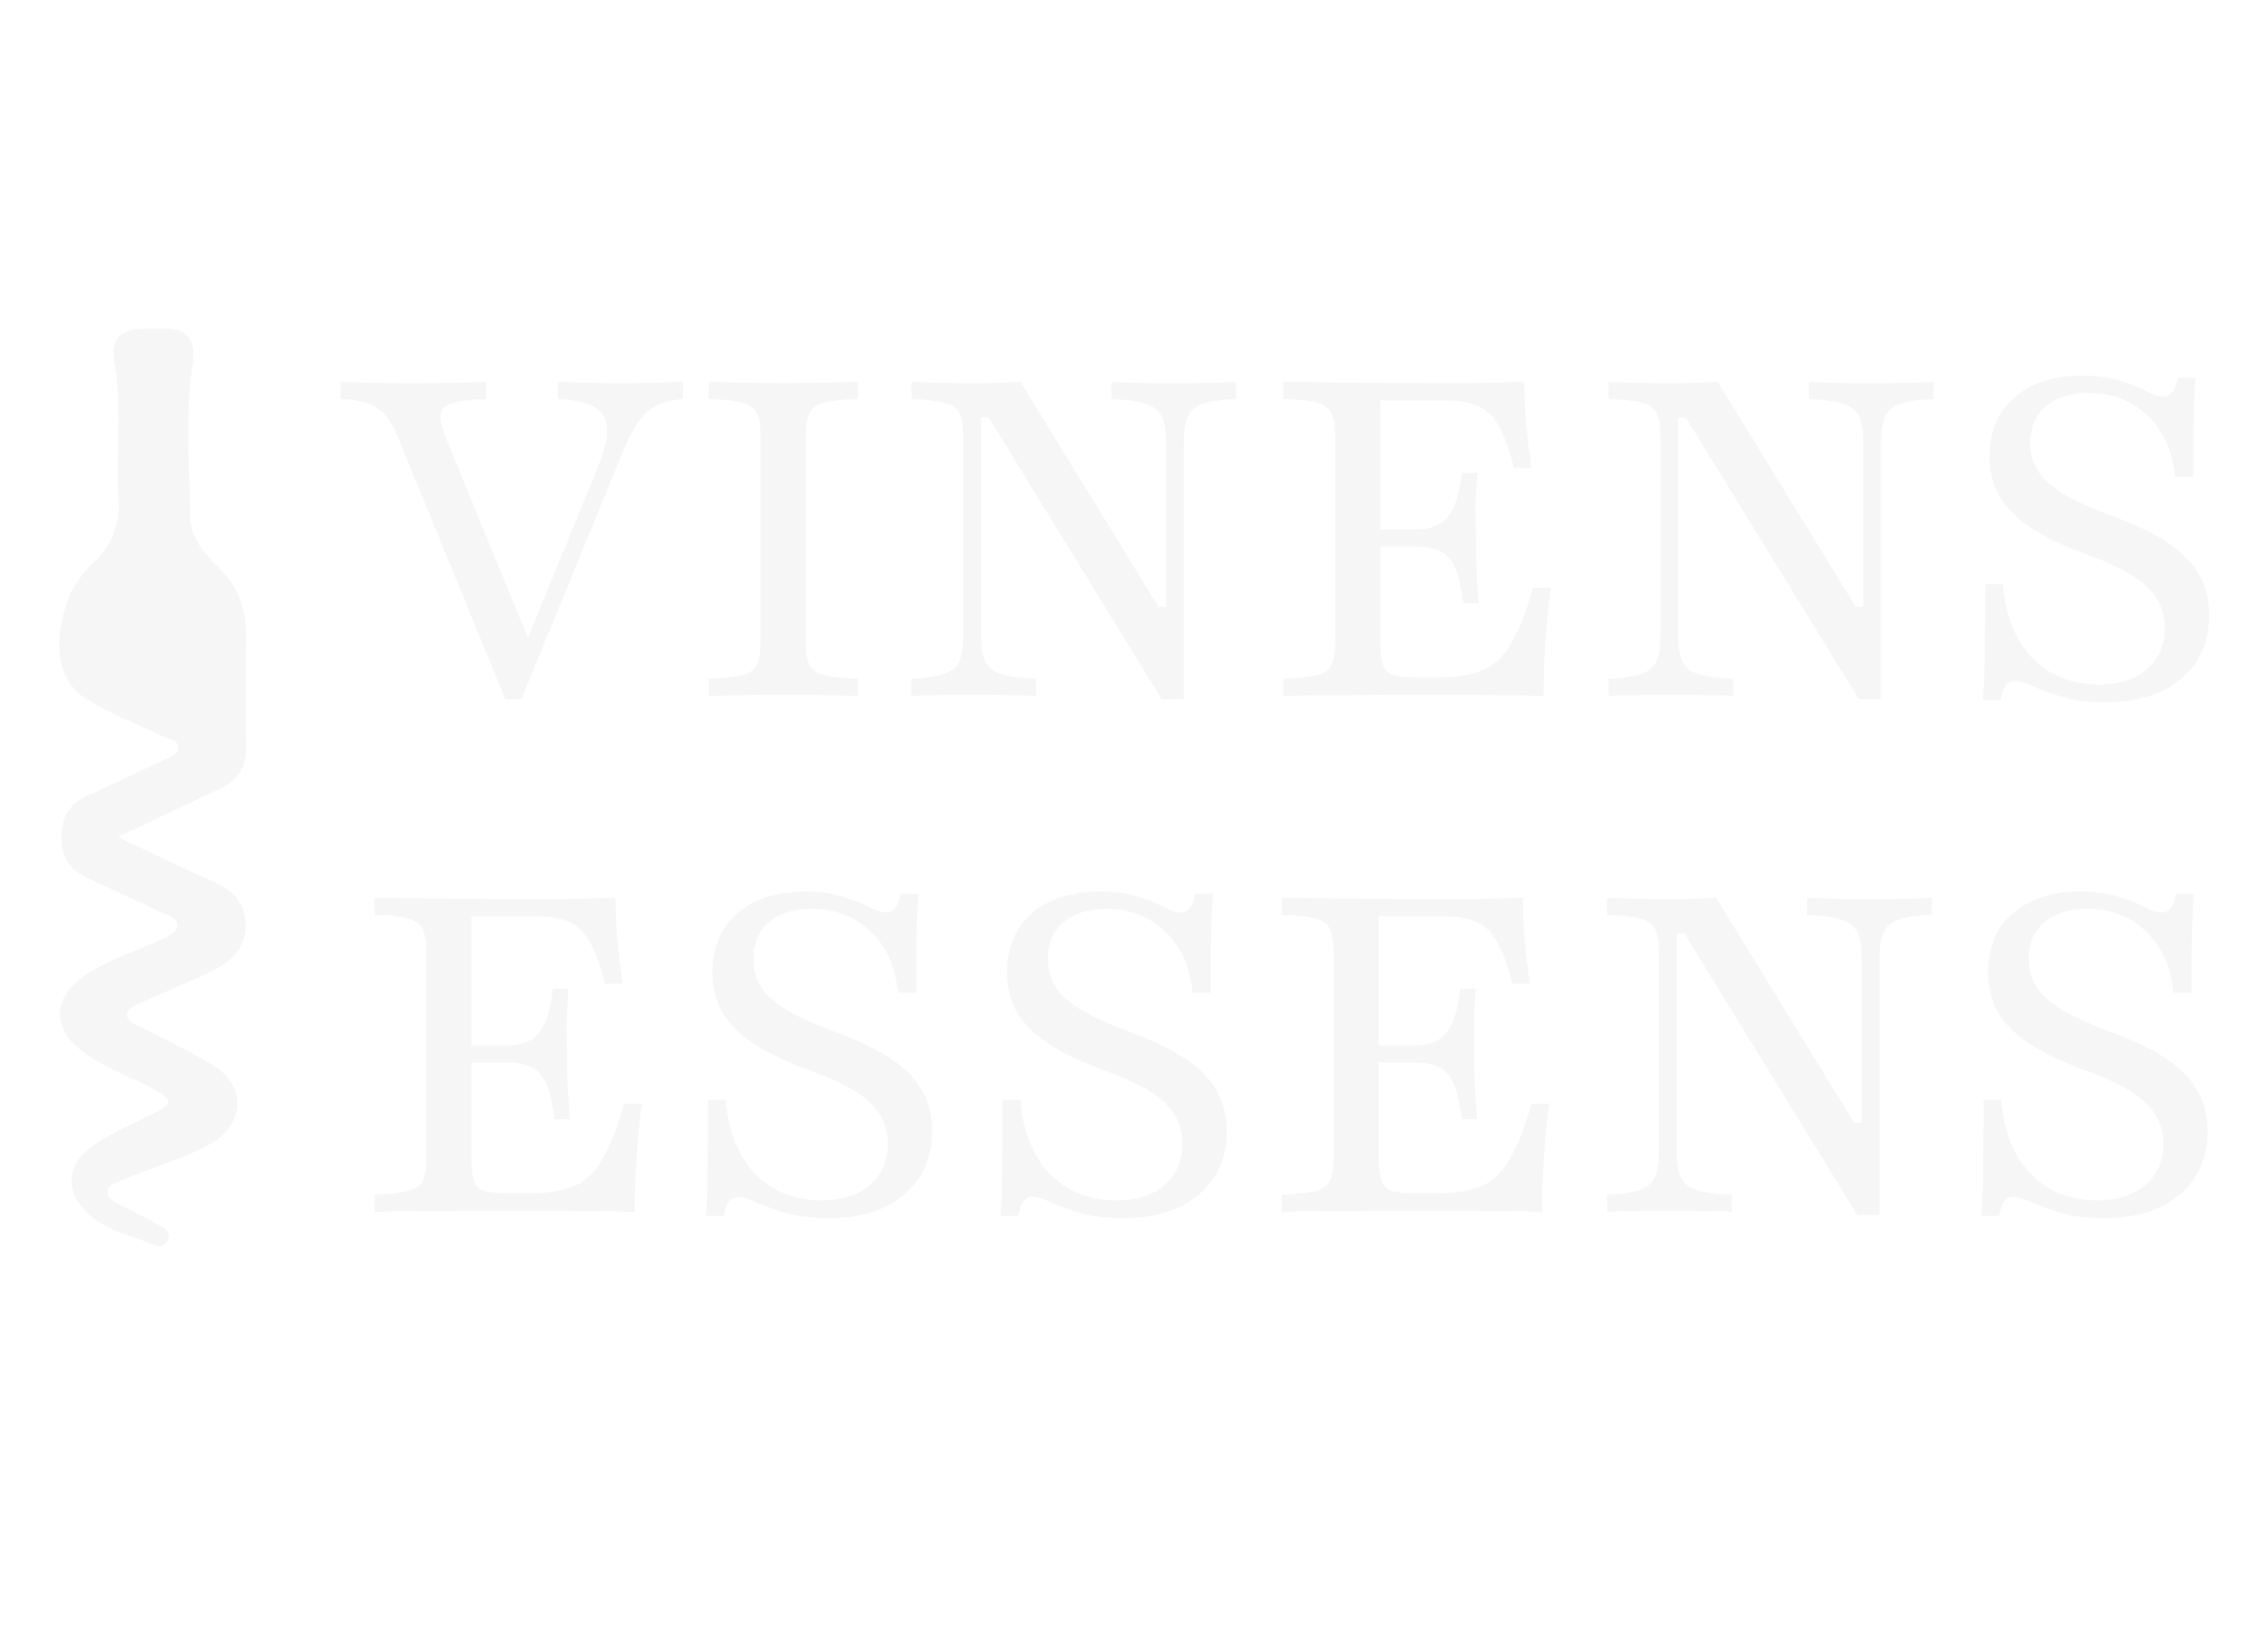
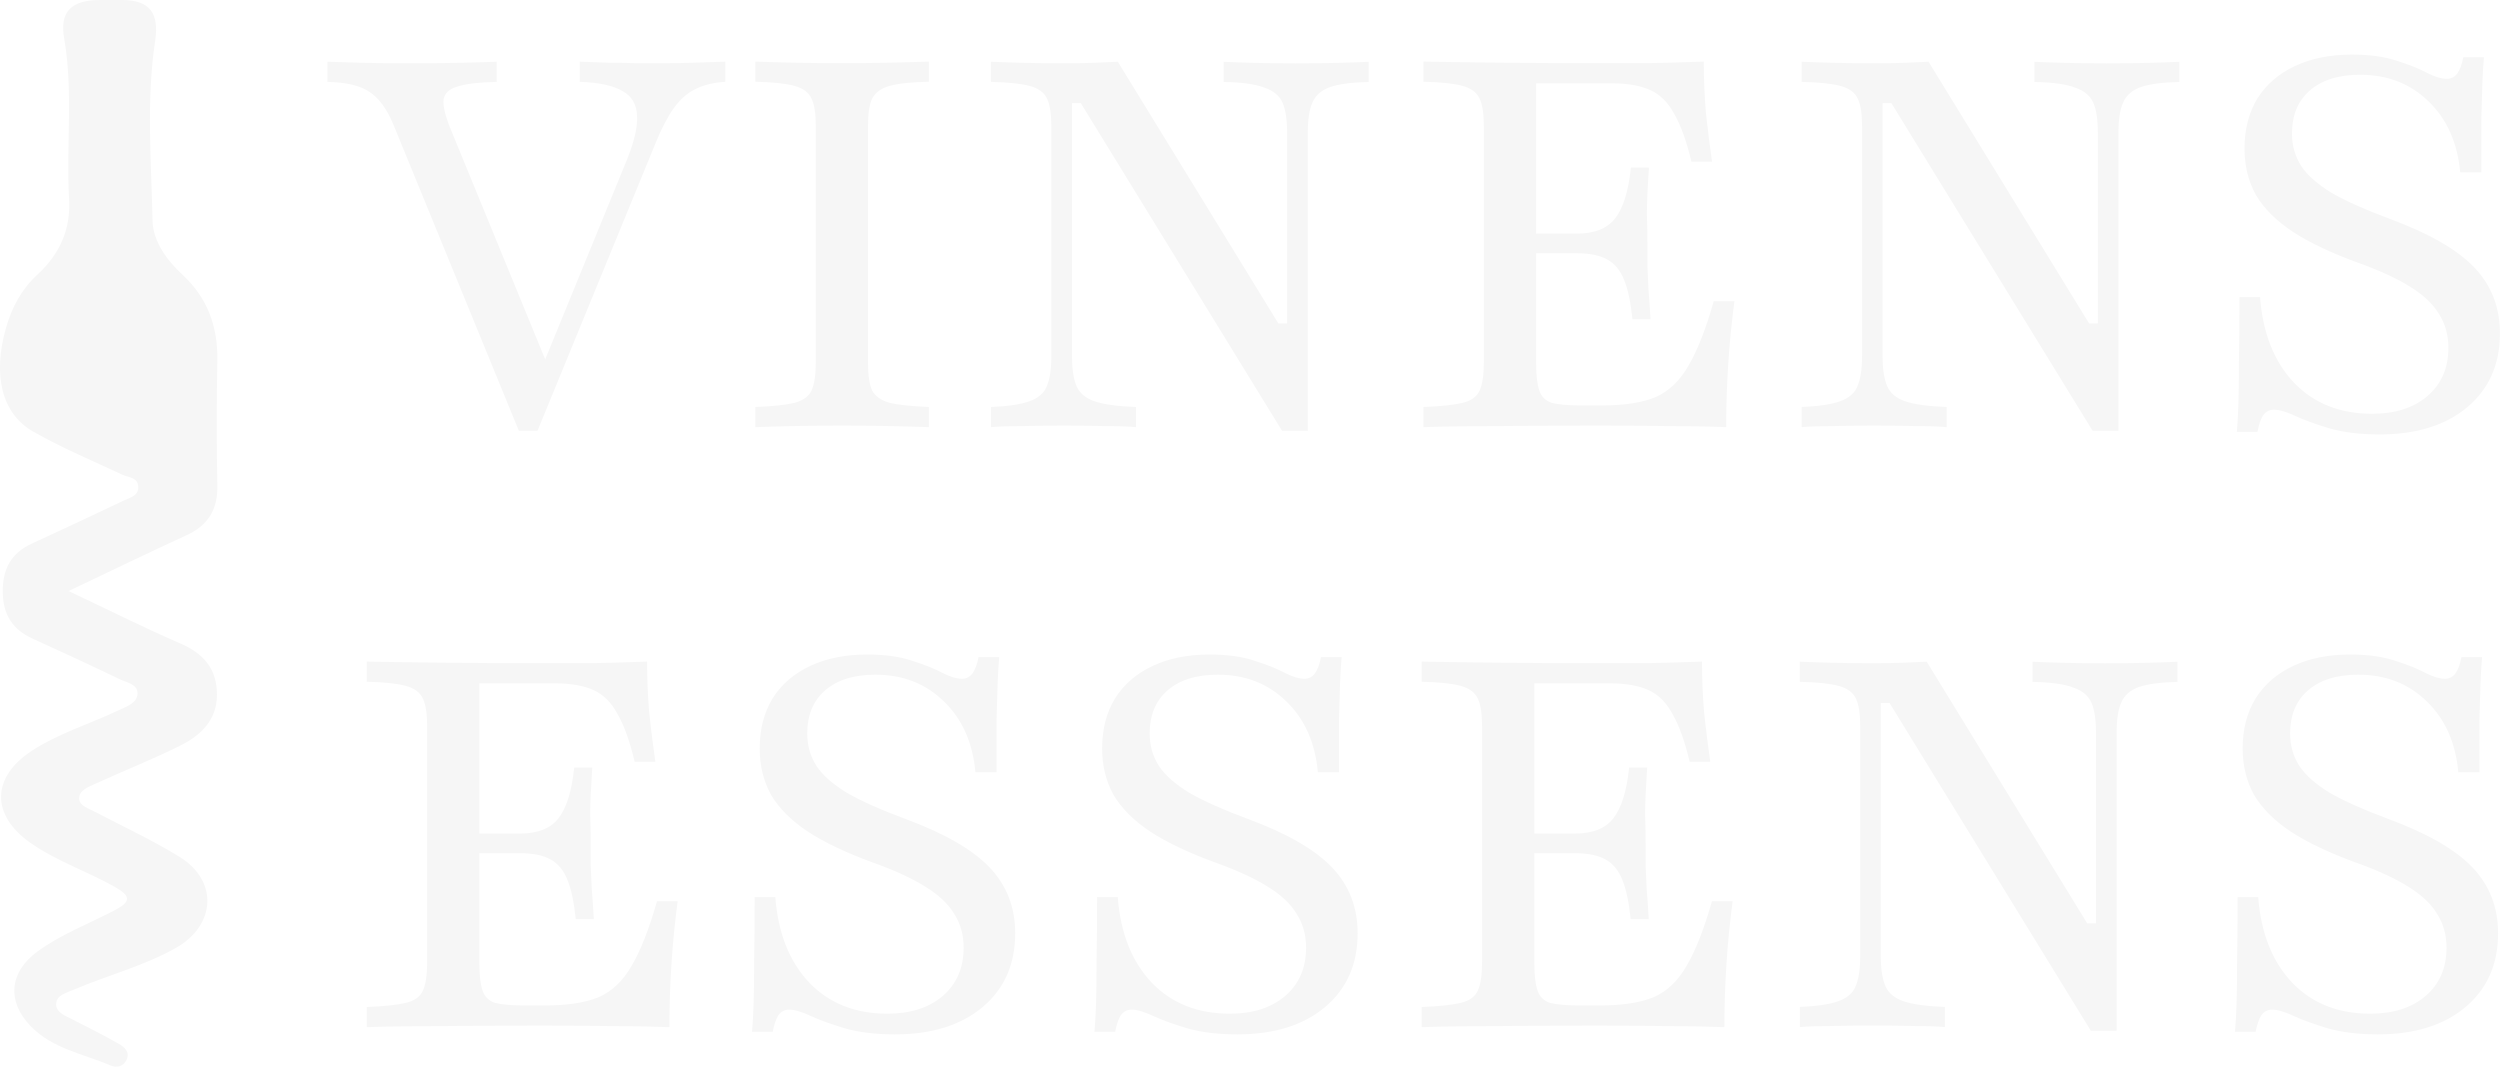
- <svg xmlns="http://www.w3.org/2000/svg" id="Layer_1" viewBox="0 0 354.54 257.77">
+ <svg xmlns="http://www.w3.org/2000/svg" id="Layer_1" viewBox="0 0 336.12 143.42">
  <defs>
    <style>
      .cls-1 {
        fill: #f6f6f6;
      }
    </style>
  </defs>
-   <path class="cls-1" d="M18.46,130.87c5.68,2.68,10.27,5,14.99,7.03,3.19,1.37,4.97,3.48,4.95,6.94-.02,3.38-2.17,5.42-4.88,6.78-3.72,1.86-7.61,3.38-11.39,5.12-.94.43-2.28.88-2.26,2.02.01.97,1.28,1.34,2.15,1.8,3.8,1.99,7.72,3.8,11.36,6.05,5.24,3.24,4.87,9.24-.56,12.27-4.3,2.41-9.1,3.63-13.6,5.55-1.04.45-2.38.74-2.44,1.91-.07,1.19,1.27,1.65,2.25,2.15,2.07,1.07,4.17,2.1,6.19,3.26.7.4,1.5,1.06,1.05,2.09-.41.93-1.31,1.18-2.18.81-3.69-1.58-7.83-2.25-10.77-5.32-3.2-3.34-2.83-7.25.97-10.02,3.2-2.33,6.91-3.72,10.38-5.54,2.16-1.13,2.19-1.89.03-3.11-3.73-2.11-7.84-3.46-11.38-5.94-5.29-3.71-5.28-8.78.15-12.35,3.61-2.37,7.76-3.61,11.63-5.44,1.07-.51,2.55-.95,2.62-2.26.07-1.28-1.46-1.5-2.4-1.95-3.86-1.86-7.76-3.67-11.67-5.44-2.77-1.25-4.04-3.29-4.05-6.36-.01-3.04,1.13-5.16,3.92-6.44,4.12-1.89,8.23-3.82,12.32-5.77.84-.4,2.05-.64,1.98-1.89-.07-1.26-1.31-1.21-2.17-1.61-3.99-1.87-8.08-3.58-11.9-5.75-4.3-2.44-5.5-7.67-3.69-14,.79-2.76,2.08-5.18,4.24-7.17,2.93-2.7,4.48-6.01,4.24-10.12-.42-7.19.59-14.41-.66-21.6-.64-3.7,1.02-5.18,4.86-5.18.98,0,1.97,0,2.95,0,3.68.02,5,1.74,4.43,5.5-1.21,8.03-.52,16.13-.35,24.18.06,2.71,1.86,5.26,4.01,7.24,3.35,3.1,4.78,6.96,4.7,11.5-.1,5.64-.11,11.28,0,16.91.06,3.22-1.27,5.32-4.18,6.65-4.98,2.28-9.9,4.67-15.81,7.48Z" />
-   <path class="cls-1" d="M78.99,109.32l-16.86-41.15c-.88-2.13-1.97-3.61-3.26-4.44-1.25-.83-3.12-1.27-5.62-1.32v-2.71c1.2.05,2.73.09,4.58.14,1.85.05,3.96.07,6.31.07,2.73,0,5.09-.02,7.08-.07,2.04-.05,3.63-.09,4.79-.14v2.71c-2.36.05-4.12.25-5.27.62-1.11.32-1.73.9-1.87,1.73-.09.79.16,1.97.76,3.54l13.39,32.61-1.46,1.18,11.93-29.14c1.02-2.5,1.48-4.49,1.39-5.97-.05-1.53-.69-2.64-1.94-3.33-1.25-.74-3.17-1.16-5.76-1.25v-2.71c1.25.05,2.5.09,3.75.14,1.3,0,2.54.02,3.75.07h3.68c1.43,0,2.82-.02,4.16-.07,1.34-.05,2.75-.09,4.23-.14v2.71c-1.57.09-2.91.42-4.02.97-1.11.55-2.08,1.41-2.91,2.57-.83,1.16-1.64,2.71-2.43,4.65l-15.89,38.72h-2.5ZM110.79,108.83v-2.71c2.36-.09,4.12-.28,5.27-.56,1.16-.32,1.92-.88,2.29-1.67.37-.83.56-2.08.56-3.75v-31.78c0-1.67-.18-2.89-.56-3.68-.37-.83-1.13-1.41-2.29-1.73-1.16-.32-2.91-.51-5.27-.56v-2.71c1.2.05,2.8.09,4.79.14,1.99.05,4.28.07,6.87.07,2.45,0,4.7-.02,6.73-.07,2.04-.05,3.68-.09,4.93-.14v2.71c-2.36.05-4.12.23-5.27.56-1.16.32-1.94.9-2.36,1.73-.37.79-.55,2.01-.55,3.68v31.78c0,1.67.18,2.91.55,3.75.42.79,1.2,1.34,2.36,1.67,1.16.28,2.91.46,5.27.56v2.71c-1.25-.05-2.89-.09-4.93-.14-2.04-.05-4.28-.07-6.73-.07-2.59,0-4.88.02-6.87.07-1.99.05-3.58.09-4.79.14ZM181.6,109.32l-27.06-44.06h-1.18v34.07c0,1.71.21,3.05.62,4.02.42.93,1.23,1.6,2.43,2.01,1.25.42,3.1.67,5.55.76v2.71c-.93-.09-2.27-.14-4.02-.14-1.76-.05-3.65-.07-5.69-.07s-4.05.02-5.76.07c-1.71,0-3.05.05-4.02.14v-2.71c2.27-.09,3.98-.35,5.13-.76,1.2-.42,1.99-1.09,2.36-2.01.42-.97.62-2.31.62-4.02v-30.95c0-1.67-.19-2.89-.56-3.68-.37-.83-1.13-1.41-2.29-1.73-1.16-.32-2.91-.51-5.27-.56v-2.71c1.02.05,2.38.09,4.09.14,1.71.05,3.63.07,5.76.07,1.48,0,2.84-.02,4.09-.07,1.25-.05,2.29-.09,3.12-.14l21.58,35.18h1.18v-25.67c0-1.76-.21-3.1-.62-4.02s-1.23-1.6-2.43-2.01c-1.2-.46-3.03-.72-5.48-.76v-2.71c.97.05,2.31.09,4.02.14,1.76.05,3.65.07,5.69.07s4.05-.02,5.76-.07c1.71-.05,3.05-.09,4.02-.14v2.71c-2.27.05-4,.28-5.2.69-1.16.42-1.94,1.11-2.36,2.08-.42.93-.62,2.27-.62,4.02v40.11h-3.47ZM200.61,108.83v-2.71c2.36-.09,4.12-.28,5.27-.56,1.16-.28,1.92-.83,2.29-1.67.37-.83.56-2.08.56-3.75v-31.78c0-1.67-.19-2.89-.56-3.68-.37-.83-1.13-1.41-2.29-1.73-1.16-.32-2.91-.51-5.27-.56v-2.71c2.45.05,5.64.09,9.58.14,3.98.05,8.63.07,13.95.07h5c1.71,0,3.33-.02,4.86-.07,1.57-.05,3.01-.09,4.3-.14,0,2.27.09,4.53.28,6.8.23,2.22.51,4.44.83,6.66h-2.77c-.65-2.73-1.41-4.86-2.29-6.38-.83-1.57-1.92-2.66-3.26-3.26-1.34-.6-3.08-.9-5.2-.9h-10.13v37.68c0,1.57.14,2.78.42,3.61.28.83.83,1.39,1.67,1.67.88.23,2.17.35,3.89.35h2.91c2.96,0,5.34-.37,7.15-1.11,1.8-.79,3.28-2.2,4.44-4.23,1.2-2.04,2.34-4.93,3.4-8.67h2.78c-.37,2.78-.65,5.57-.83,8.4-.18,2.78-.28,5.62-.28,8.53-2.17-.09-4.67-.14-7.49-.14-2.78-.05-6.01-.07-9.71-.07-5.27,0-9.9.02-13.88.07-3.93,0-7.12.05-9.58.14ZM213.52,85.45v-2.64h12.21v2.64h-12.21ZM228.71,94.33c-.23-2.27-.6-4.02-1.11-5.27-.51-1.3-1.27-2.22-2.29-2.78-1.02-.56-2.38-.83-4.09-.83v-2.64c2.36,0,4.07-.67,5.13-2.01,1.11-1.39,1.83-3.68,2.15-6.87h2.43c-.19,2.73-.28,4.81-.28,6.24.05,1.43.07,2.75.07,3.96v2.98c.05.93.09,1.97.14,3.12.09,1.11.18,2.47.28,4.09h-2.43ZM290.58,109.32l-27.06-44.06h-1.18v34.07c0,1.71.21,3.05.63,4.02.42.93,1.22,1.6,2.43,2.01,1.25.42,3.1.67,5.55.76v2.71c-.92-.09-2.27-.14-4.02-.14-1.76-.05-3.65-.07-5.69-.07s-4.05.02-5.76.07c-1.71,0-3.05.05-4.02.14v-2.71c2.27-.09,3.98-.35,5.13-.76,1.2-.42,1.99-1.09,2.36-2.01.42-.97.63-2.31.63-4.02v-30.95c0-1.67-.18-2.89-.56-3.68-.37-.83-1.13-1.41-2.29-1.73-1.16-.32-2.91-.51-5.27-.56v-2.71c1.02.05,2.38.09,4.09.14,1.71.05,3.63.07,5.76.07,1.48,0,2.85-.02,4.09-.07,1.25-.05,2.29-.09,3.12-.14l21.58,35.18h1.18v-25.67c0-1.76-.21-3.1-.62-4.02-.42-.93-1.23-1.6-2.43-2.01-1.2-.46-3.03-.72-5.48-.76v-2.71c.97.05,2.31.09,4.02.14,1.76.05,3.65.07,5.69.07s4.05-.02,5.76-.07c1.71-.05,3.05-.09,4.02-.14v2.71c-2.27.05-4,.28-5.2.69-1.16.42-1.94,1.11-2.36,2.08-.42.93-.63,2.27-.63,4.02v40.11h-3.47ZM329.19,109.8c-2.64,0-4.9-.28-6.8-.83-1.85-.56-3.38-1.11-4.58-1.67-1.2-.56-2.15-.83-2.84-.83-.6,0-1.09.25-1.46.76-.32.51-.58,1.25-.76,2.22h-2.77c.09-1.02.16-2.27.21-3.75.05-1.48.07-3.38.07-5.69.05-2.31.07-5.2.07-8.67h2.77c.37,4.86,1.9,8.7,4.58,11.52,2.68,2.78,6.18,4.16,10.48,4.16,3.1,0,5.57-.79,7.42-2.36,1.9-1.62,2.84-3.79,2.84-6.52,0-1.71-.42-3.21-1.25-4.51-.79-1.34-2.08-2.57-3.88-3.68-1.76-1.11-4.12-2.2-7.08-3.26-3.56-1.3-6.48-2.68-8.74-4.16-2.22-1.48-3.86-3.12-4.93-4.93-1.02-1.85-1.53-3.93-1.53-6.24,0-2.59.58-4.83,1.73-6.73,1.2-1.9,2.89-3.35,5.07-4.37,2.17-1.02,4.72-1.53,7.63-1.53,2.41,0,4.42.28,6.04.83,1.62.51,2.96,1.04,4.02,1.6,1.06.55,1.97.83,2.71.83.56,0,1.02-.23,1.39-.69.37-.51.65-1.25.83-2.22h2.77c-.09,1.02-.16,2.17-.21,3.47-.05,1.25-.09,2.82-.14,4.72v7.29h-2.84c-.37-3.98-1.78-7.15-4.23-9.51-2.45-2.41-5.53-3.61-9.23-3.61-2.91,0-5.18.72-6.8,2.15-1.57,1.39-2.36,3.31-2.36,5.76,0,1.62.42,3.08,1.25,4.37.83,1.25,2.2,2.45,4.09,3.61,1.94,1.11,4.53,2.27,7.77,3.47,5.27,1.94,9.07,4.12,11.38,6.52,2.31,2.41,3.47,5.37,3.47,8.88,0,4.16-1.46,7.47-4.37,9.92-2.91,2.45-6.85,3.68-11.79,3.68Z" />
-   <path class="cls-1" d="M58.54,189.49v-2.71c2.36-.09,4.12-.28,5.27-.56,1.16-.28,1.92-.83,2.29-1.67s.56-2.08.56-3.75v-31.78c0-1.67-.19-2.89-.56-3.68-.37-.83-1.13-1.41-2.29-1.73s-2.91-.51-5.27-.56v-2.71c2.45.05,5.64.09,9.58.14,3.98.05,8.63.07,13.95.07h5c1.71,0,3.33-.02,4.86-.07,1.57-.05,3.01-.09,4.3-.14,0,2.27.09,4.53.28,6.8.23,2.22.51,4.44.83,6.66h-2.78c-.65-2.73-1.41-4.86-2.29-6.38-.83-1.57-1.92-2.66-3.26-3.26-1.34-.6-3.08-.9-5.2-.9h-10.13v37.68c0,1.57.14,2.78.42,3.61.28.83.83,1.39,1.67,1.67.88.23,2.17.35,3.89.35h2.91c2.96,0,5.34-.37,7.15-1.11,1.8-.79,3.28-2.2,4.44-4.23,1.2-2.04,2.34-4.93,3.4-8.67h2.78c-.37,2.78-.65,5.57-.83,8.4-.18,2.78-.28,5.62-.28,8.53-2.17-.09-4.67-.14-7.49-.14-2.78-.05-6.01-.07-9.71-.07-5.27,0-9.9.02-13.88.07-3.93,0-7.12.05-9.58.14ZM71.45,166.11v-2.64h12.21v2.64h-12.21ZM86.64,174.99c-.23-2.27-.6-4.02-1.11-5.27-.51-1.3-1.27-2.22-2.29-2.78-1.02-.56-2.38-.83-4.09-.83v-2.64c2.36,0,4.07-.67,5.13-2.01,1.11-1.39,1.83-3.68,2.15-6.87h2.43c-.18,2.73-.28,4.81-.28,6.24.05,1.43.07,2.75.07,3.96v2.98c.05.93.09,1.97.14,3.12.09,1.11.19,2.47.28,4.09h-2.43ZM129.56,190.46c-2.64,0-4.9-.28-6.8-.83-1.85-.56-3.38-1.11-4.58-1.67-1.2-.56-2.15-.83-2.84-.83-.6,0-1.09.25-1.46.76-.32.51-.58,1.25-.76,2.22h-2.78c.09-1.02.16-2.27.21-3.75.05-1.48.07-3.38.07-5.69.05-2.31.07-5.2.07-8.67h2.78c.37,4.86,1.9,8.7,4.58,11.52,2.68,2.78,6.18,4.16,10.48,4.16,3.1,0,5.57-.79,7.42-2.36,1.9-1.62,2.84-3.79,2.84-6.52,0-1.71-.42-3.21-1.25-4.51-.79-1.34-2.08-2.57-3.89-3.68-1.76-1.11-4.12-2.2-7.08-3.26-3.56-1.3-6.48-2.68-8.74-4.16-2.22-1.48-3.86-3.12-4.93-4.93-1.02-1.85-1.53-3.93-1.53-6.24,0-2.59.58-4.83,1.73-6.73,1.2-1.9,2.89-3.35,5.07-4.37,2.17-1.02,4.72-1.53,7.63-1.53,2.41,0,4.42.28,6.04.83,1.62.51,2.96,1.04,4.02,1.6,1.06.55,1.97.83,2.71.83.56,0,1.02-.23,1.39-.69.37-.51.65-1.25.83-2.22h2.78c-.09,1.02-.16,2.17-.21,3.47-.05,1.25-.09,2.82-.14,4.72v7.29h-2.84c-.37-3.98-1.78-7.15-4.23-9.51-2.45-2.41-5.53-3.61-9.23-3.61-2.91,0-5.18.72-6.8,2.15-1.57,1.39-2.36,3.31-2.36,5.76,0,1.62.42,3.08,1.25,4.37.83,1.25,2.2,2.45,4.09,3.61,1.94,1.11,4.53,2.27,7.77,3.47,5.27,1.94,9.07,4.12,11.38,6.52,2.31,2.41,3.47,5.37,3.47,8.88,0,4.16-1.46,7.47-4.37,9.92-2.91,2.45-6.85,3.68-11.8,3.68ZM175.61,190.46c-2.64,0-4.9-.28-6.8-.83-1.85-.56-3.38-1.11-4.58-1.67-1.2-.56-2.15-.83-2.84-.83-.6,0-1.09.25-1.46.76-.32.51-.58,1.25-.76,2.22h-2.78c.09-1.02.16-2.27.21-3.75.05-1.48.07-3.38.07-5.69.05-2.31.07-5.2.07-8.67h2.78c.37,4.86,1.9,8.7,4.58,11.52,2.68,2.78,6.18,4.16,10.48,4.16,3.1,0,5.57-.79,7.42-2.36,1.9-1.62,2.84-3.79,2.84-6.52,0-1.71-.42-3.21-1.25-4.51-.79-1.34-2.08-2.57-3.89-3.68-1.76-1.11-4.12-2.2-7.08-3.26-3.56-1.3-6.48-2.68-8.74-4.16-2.22-1.48-3.86-3.12-4.93-4.93-1.02-1.85-1.53-3.93-1.53-6.24,0-2.59.58-4.83,1.73-6.73,1.2-1.9,2.89-3.35,5.07-4.37,2.17-1.02,4.72-1.53,7.63-1.53,2.41,0,4.42.28,6.04.83,1.62.51,2.96,1.04,4.02,1.6,1.06.55,1.97.83,2.71.83.56,0,1.02-.23,1.39-.69.37-.51.65-1.25.83-2.22h2.78c-.09,1.02-.16,2.17-.21,3.47-.05,1.25-.09,2.82-.14,4.72v7.29h-2.84c-.37-3.98-1.78-7.15-4.23-9.51-2.45-2.41-5.53-3.61-9.23-3.61-2.91,0-5.18.72-6.8,2.15-1.57,1.39-2.36,3.31-2.36,5.76,0,1.62.42,3.08,1.25,4.37.83,1.25,2.2,2.45,4.09,3.61,1.94,1.11,4.53,2.27,7.77,3.47,5.27,1.94,9.07,4.12,11.38,6.52,2.31,2.41,3.47,5.37,3.47,8.88,0,4.16-1.46,7.47-4.37,9.92-2.91,2.45-6.85,3.68-11.8,3.68ZM200.37,189.49v-2.71c2.36-.09,4.12-.28,5.27-.56,1.16-.28,1.92-.83,2.29-1.67.37-.83.56-2.08.56-3.75v-31.78c0-1.67-.19-2.89-.56-3.68-.37-.83-1.13-1.41-2.29-1.73-1.16-.32-2.91-.51-5.27-.56v-2.71c2.45.05,5.64.09,9.58.14,3.98.05,8.63.07,13.95.07h5c1.71,0,3.33-.02,4.86-.07,1.57-.05,3.01-.09,4.3-.14,0,2.27.09,4.53.28,6.8.23,2.22.51,4.44.83,6.66h-2.77c-.65-2.73-1.41-4.86-2.29-6.38-.83-1.57-1.92-2.66-3.26-3.26-1.34-.6-3.08-.9-5.2-.9h-10.13v37.68c0,1.57.14,2.78.42,3.61.28.83.83,1.39,1.67,1.67.88.23,2.17.35,3.89.35h2.91c2.96,0,5.34-.37,7.15-1.11,1.81-.79,3.28-2.2,4.44-4.23,1.2-2.04,2.34-4.93,3.4-8.67h2.78c-.37,2.78-.65,5.57-.83,8.4-.18,2.78-.28,5.62-.28,8.53-2.17-.09-4.67-.14-7.49-.14-2.78-.05-6.01-.07-9.71-.07-5.27,0-9.9.02-13.88.07-3.93,0-7.12.05-9.58.14ZM213.28,166.11v-2.64h12.21v2.64h-12.21ZM228.47,174.99c-.23-2.27-.6-4.02-1.11-5.27-.51-1.3-1.27-2.22-2.29-2.78-1.02-.56-2.38-.83-4.09-.83v-2.64c2.36,0,4.07-.67,5.13-2.01,1.11-1.39,1.83-3.68,2.15-6.87h2.43c-.18,2.73-.28,4.81-.28,6.24.05,1.43.07,2.75.07,3.96v2.98c.05.93.09,1.97.14,3.12.09,1.11.19,2.47.28,4.09h-2.43ZM290.34,189.98l-27.06-44.06h-1.18v34.07c0,1.71.21,3.05.63,4.02.42.93,1.23,1.6,2.43,2.01,1.25.42,3.1.67,5.55.76v2.71c-.92-.09-2.27-.14-4.02-.14-1.76-.05-3.65-.07-5.69-.07s-4.05.02-5.76.07c-1.71,0-3.05.05-4.02.14v-2.71c2.27-.09,3.98-.35,5.13-.76,1.2-.42,1.99-1.09,2.36-2.01.42-.97.62-2.31.62-4.02v-30.95c0-1.67-.18-2.89-.56-3.68-.37-.83-1.13-1.41-2.29-1.73-1.16-.32-2.91-.51-5.27-.56v-2.71c1.02.05,2.38.09,4.09.14,1.71.05,3.63.07,5.76.07,1.48,0,2.84-.02,4.09-.07,1.25-.05,2.29-.09,3.12-.14l21.58,35.18h1.18v-25.67c0-1.76-.21-3.1-.62-4.02-.42-.93-1.23-1.6-2.43-2.01-1.2-.46-3.03-.72-5.48-.76v-2.71c.97.05,2.31.09,4.02.14,1.76.05,3.65.07,5.69.07s4.05-.02,5.76-.07c1.71-.05,3.05-.09,4.02-.14v2.71c-2.27.05-4,.28-5.2.69-1.16.42-1.94,1.11-2.36,2.08-.42.93-.62,2.27-.62,4.02v40.11h-3.47ZM328.95,190.46c-2.64,0-4.9-.28-6.8-.83-1.85-.56-3.38-1.11-4.58-1.67s-2.15-.83-2.84-.83c-.6,0-1.09.25-1.46.76-.32.51-.58,1.25-.76,2.22h-2.78c.09-1.02.16-2.27.21-3.75.05-1.48.07-3.38.07-5.69.05-2.31.07-5.2.07-8.67h2.77c.37,4.86,1.9,8.7,4.58,11.52,2.68,2.78,6.18,4.16,10.48,4.16,3.1,0,5.57-.79,7.42-2.36,1.9-1.62,2.84-3.79,2.84-6.52,0-1.71-.42-3.21-1.25-4.51-.79-1.34-2.08-2.57-3.88-3.68-1.76-1.11-4.12-2.2-7.08-3.26-3.56-1.3-6.48-2.68-8.74-4.16-2.22-1.48-3.86-3.12-4.93-4.93-1.02-1.85-1.53-3.93-1.53-6.24,0-2.59.58-4.83,1.74-6.73,1.2-1.9,2.89-3.35,5.06-4.37,2.17-1.02,4.72-1.53,7.63-1.53,2.4,0,4.42.28,6.04.83,1.62.51,2.96,1.04,4.02,1.6,1.06.55,1.97.83,2.71.83.56,0,1.02-.23,1.39-.69.37-.51.65-1.25.83-2.22h2.77c-.09,1.02-.16,2.17-.21,3.47-.05,1.25-.09,2.82-.14,4.72v7.29h-2.84c-.37-3.98-1.78-7.15-4.23-9.51-2.45-2.41-5.53-3.61-9.23-3.61-2.91,0-5.18.72-6.8,2.15-1.57,1.39-2.36,3.31-2.36,5.76,0,1.62.42,3.08,1.25,4.37.83,1.25,2.2,2.45,4.09,3.61,1.94,1.11,4.53,2.27,7.77,3.47,5.27,1.94,9.07,4.12,11.38,6.52,2.31,2.41,3.47,5.37,3.47,8.88,0,4.16-1.46,7.47-4.37,9.92-2.91,2.45-6.85,3.68-11.79,3.68Z" />
+   <path class="cls-1" d="M9.23,79.47c5.68,2.68,10.27,5,14.99,7.03,3.19,1.37,4.97,3.48,4.95,6.94-.02,3.38-2.17,5.42-4.88,6.78-3.72,1.86-7.61,3.38-11.39,5.12-.94.43-2.28.88-2.26,2.02.01.97,1.28,1.34,2.15,1.8,3.8,1.99,7.72,3.8,11.36,6.05,5.24,3.24,4.87,9.24-.56,12.27-4.3,2.41-9.1,3.63-13.6,5.55-1.04.45-2.38.74-2.44,1.91-.07,1.19,1.27,1.65,2.25,2.15,2.07,1.07,4.17,2.1,6.19,3.26.7.4,1.5,1.06,1.05,2.09-.41.93-1.31,1.18-2.18.81-3.69-1.58-7.83-2.25-10.77-5.32-3.2-3.34-2.83-7.25.97-10.02,3.2-2.33,6.91-3.72,10.38-5.54,2.16-1.13,2.19-1.89.03-3.11-3.73-2.11-7.84-3.46-11.38-5.94-5.29-3.71-5.28-8.78.15-12.35,3.61-2.37,7.76-3.61,11.63-5.44,1.07-.51,2.55-.95,2.62-2.26.07-1.28-1.46-1.5-2.4-1.95-3.86-1.86-7.76-3.67-11.67-5.44-2.77-1.25-4.04-3.29-4.05-6.36-.01-3.04,1.13-5.16,3.92-6.44,4.12-1.89,8.23-3.82,12.32-5.77.84-.4,2.05-.64,1.98-1.89-.07-1.26-1.31-1.21-2.17-1.61-3.99-1.87-8.08-3.58-11.9-5.75C.2,55.63-1,50.4.81,44.07c.79-2.76,2.08-5.18,4.24-7.17,2.93-2.7,4.48-6.01,4.24-10.12-.42-7.19.59-14.41-.66-21.6C7.98,1.49,9.64.01,13.48,0c.98,0,1.97,0,2.95,0,3.68.02,5,1.74,4.43,5.5-1.21,8.03-.52,16.13-.35,24.18.06,2.71,1.86,5.26,4.01,7.24,3.35,3.1,4.78,6.96,4.7,11.5-.1,5.64-.11,11.28,0,16.91.06,3.22-1.27,5.32-4.18,6.65-4.98,2.28-9.9,4.67-15.81,7.48Z" />
+   <path class="cls-1" d="M69.76,57.92l-16.86-41.15c-.88-2.13-1.97-3.61-3.26-4.44-1.25-.83-3.12-1.27-5.62-1.32v-2.71c1.2.05,2.73.09,4.58.14,1.85.05,3.96.07,6.31.07,2.73,0,5.09-.02,7.08-.07,2.04-.05,3.63-.09,4.79-.14v2.71c-2.36.05-4.12.25-5.27.62-1.11.32-1.73.9-1.87,1.73-.09.79.16,1.97.76,3.54l13.39,32.61-1.46,1.18,11.93-29.14c1.02-2.5,1.48-4.49,1.39-5.97-.05-1.53-.69-2.64-1.94-3.33-1.25-.74-3.17-1.16-5.76-1.25v-2.71c1.25.05,2.5.09,3.75.14,1.3,0,2.54.02,3.75.07h3.68c1.43,0,2.82-.02,4.16-.07,1.34-.05,2.75-.09,4.23-.14v2.71c-1.57.09-2.91.42-4.02.97-1.11.55-2.08,1.41-2.91,2.57-.83,1.16-1.64,2.71-2.43,4.65l-15.89,38.72h-2.5ZM101.56,57.43v-2.71c2.36-.09,4.12-.28,5.27-.56,1.16-.32,1.92-.88,2.29-1.67.37-.83.56-2.08.56-3.75v-31.78c0-1.67-.18-2.89-.56-3.68-.37-.83-1.13-1.41-2.29-1.73-1.16-.32-2.91-.51-5.27-.56v-2.71c1.2.05,2.8.09,4.79.14,1.99.05,4.28.07,6.87.07,2.45,0,4.7-.02,6.73-.07,2.04-.05,3.68-.09,4.93-.14v2.71c-2.36.05-4.12.23-5.27.56-1.16.32-1.94.9-2.36,1.73-.37.79-.55,2.01-.55,3.68v31.78c0,1.67.18,2.91.55,3.75.42.79,1.2,1.34,2.36,1.67,1.16.28,2.91.46,5.27.56v2.71c-1.25-.05-2.89-.09-4.93-.14-2.04-.05-4.28-.07-6.73-.07-2.59,0-4.88.02-6.87.07-1.99.05-3.58.09-4.79.14ZM172.37,57.92l-27.06-44.06h-1.18v34.07c0,1.71.21,3.05.62,4.02.42.93,1.23,1.6,2.43,2.01,1.25.42,3.1.67,5.55.76v2.71c-.93-.09-2.27-.14-4.02-.14-1.76-.05-3.65-.07-5.69-.07s-4.05.02-5.76.07c-1.71,0-3.05.05-4.02.14v-2.71c2.27-.09,3.98-.35,5.13-.76,1.2-.42,1.99-1.09,2.36-2.01.42-.97.62-2.31.62-4.02v-30.95c0-1.67-.19-2.89-.56-3.68-.37-.83-1.13-1.41-2.29-1.73-1.16-.32-2.91-.51-5.27-.56v-2.71c1.02.05,2.38.09,4.09.14,1.71.05,3.63.07,5.76.07,1.48,0,2.84-.02,4.09-.07,1.25-.05,2.29-.09,3.12-.14l21.58,35.18h1.18v-25.67c0-1.76-.21-3.1-.62-4.02s-1.23-1.6-2.43-2.01c-1.2-.46-3.03-.72-5.48-.76v-2.71c.97.05,2.31.09,4.02.14,1.76.05,3.65.07,5.69.07s4.05-.02,5.76-.07c1.71-.05,3.05-.09,4.02-.14v2.71c-2.27.05-4,.28-5.2.69-1.16.42-1.94,1.11-2.36,2.08-.42.93-.62,2.27-.62,4.02v40.11h-3.47ZM191.38,57.43v-2.71c2.36-.09,4.12-.28,5.27-.56,1.16-.28,1.92-.83,2.29-1.67.37-.83.56-2.08.56-3.75v-31.78c0-1.67-.19-2.89-.56-3.68-.37-.83-1.13-1.41-2.29-1.73-1.16-.32-2.91-.51-5.27-.56v-2.71c2.45.05,5.64.09,9.58.14,3.98.05,8.63.07,13.95.07h5c1.71,0,3.33-.02,4.86-.07,1.57-.05,3.01-.09,4.3-.14,0,2.27.09,4.53.28,6.8.23,2.22.51,4.44.83,6.66h-2.77c-.65-2.73-1.41-4.86-2.29-6.38-.83-1.57-1.92-2.66-3.26-3.26-1.34-.6-3.08-.9-5.2-.9h-10.13v37.68c0,1.57.14,2.78.42,3.61.28.83.83,1.39,1.67,1.67.88.23,2.17.35,3.89.35h2.91c2.96,0,5.34-.37,7.15-1.11,1.8-.79,3.28-2.2,4.44-4.23,1.2-2.04,2.34-4.93,3.4-8.67h2.78c-.37,2.78-.65,5.57-.83,8.4-.18,2.78-.28,5.62-.28,8.53-2.17-.09-4.67-.14-7.49-.14-2.78-.05-6.01-.07-9.71-.07-5.27,0-9.9.02-13.88.07-3.93,0-7.12.05-9.58.14ZM204.28,34.05v-2.64h12.21v2.64h-12.21ZM219.48,42.93c-.23-2.27-.6-4.02-1.11-5.27-.51-1.3-1.27-2.22-2.29-2.78-1.02-.56-2.38-.83-4.09-.83v-2.64c2.36,0,4.07-.67,5.13-2.01,1.11-1.39,1.83-3.68,2.15-6.87h2.43c-.19,2.73-.28,4.81-.28,6.24.05,1.43.07,2.75.07,3.96v2.98c.05.93.09,1.97.14,3.12.09,1.11.18,2.47.28,4.09h-2.43ZM281.35,57.92l-27.06-44.06h-1.18v34.07c0,1.71.21,3.05.63,4.02.42.93,1.22,1.6,2.43,2.01,1.25.42,3.1.67,5.55.76v2.71c-.92-.09-2.27-.14-4.02-.14-1.76-.05-3.65-.07-5.69-.07s-4.05.02-5.76.07c-1.71,0-3.05.05-4.02.14v-2.71c2.27-.09,3.98-.35,5.13-.76,1.2-.42,1.99-1.09,2.36-2.01.42-.97.63-2.31.63-4.02v-30.95c0-1.67-.18-2.89-.56-3.68-.37-.83-1.13-1.41-2.29-1.73-1.16-.32-2.91-.51-5.27-.56v-2.71c1.02.05,2.38.09,4.09.14,1.71.05,3.63.07,5.76.07,1.48,0,2.85-.02,4.09-.07,1.25-.05,2.29-.09,3.12-.14l21.58,35.18h1.18v-25.67c0-1.76-.21-3.1-.62-4.02-.42-.93-1.23-1.6-2.43-2.01-1.2-.46-3.03-.72-5.48-.76v-2.71c.97.05,2.31.09,4.02.14,1.76.05,3.65.07,5.69.07s4.05-.02,5.76-.07c1.71-.05,3.05-.09,4.02-.14v2.71c-2.27.05-4,.28-5.2.69-1.16.42-1.94,1.11-2.36,2.08-.42.93-.63,2.27-.63,4.02v40.11h-3.47ZM319.95,58.41c-2.64,0-4.9-.28-6.8-.83-1.85-.56-3.38-1.11-4.58-1.67-1.2-.56-2.15-.83-2.84-.83-.6,0-1.09.25-1.46.76-.32.51-.58,1.25-.76,2.22h-2.77c.09-1.02.16-2.27.21-3.75.05-1.48.07-3.38.07-5.69.05-2.31.07-5.2.07-8.67h2.77c.37,4.86,1.9,8.7,4.58,11.52,2.68,2.78,6.18,4.16,10.48,4.16,3.1,0,5.57-.79,7.42-2.36,1.9-1.62,2.84-3.79,2.84-6.52,0-1.71-.42-3.21-1.25-4.51-.79-1.34-2.08-2.57-3.88-3.68-1.76-1.11-4.12-2.2-7.08-3.26-3.56-1.3-6.48-2.68-8.74-4.16-2.22-1.48-3.86-3.12-4.93-4.93-1.02-1.85-1.53-3.93-1.53-6.24,0-2.59.58-4.83,1.73-6.73,1.2-1.9,2.89-3.35,5.07-4.37,2.17-1.02,4.72-1.53,7.63-1.53,2.41,0,4.42.28,6.04.83,1.62.51,2.96,1.04,4.02,1.6,1.06.55,1.97.83,2.71.83.56,0,1.02-.23,1.39-.69.37-.51.65-1.25.83-2.22h2.77c-.09,1.02-.16,2.17-.21,3.47-.05,1.25-.09,2.82-.14,4.72v7.29h-2.84c-.37-3.98-1.78-7.15-4.23-9.51-2.45-2.41-5.53-3.61-9.23-3.61-2.91,0-5.18.72-6.8,2.15-1.57,1.39-2.36,3.31-2.36,5.76,0,1.62.42,3.08,1.25,4.37.83,1.25,2.2,2.45,4.09,3.61,1.94,1.11,4.53,2.27,7.77,3.47,5.27,1.94,9.07,4.12,11.38,6.52,2.31,2.41,3.47,5.37,3.47,8.88,0,4.16-1.46,7.47-4.37,9.92-2.91,2.45-6.85,3.68-11.79,3.68Z" />
+   <path class="cls-1" d="M49.31,138.1v-2.71c2.36-.09,4.12-.28,5.27-.56,1.16-.28,1.92-.83,2.29-1.67s.56-2.08.56-3.75v-31.78c0-1.67-.19-2.89-.56-3.68-.37-.83-1.13-1.41-2.29-1.73s-2.91-.51-5.27-.56v-2.71c2.45.05,5.64.09,9.58.14,3.98.05,8.63.07,13.95.07h5c1.71,0,3.33-.02,4.86-.07,1.57-.05,3.01-.09,4.3-.14,0,2.27.09,4.53.28,6.8.23,2.22.51,4.44.83,6.66h-2.78c-.65-2.73-1.41-4.86-2.29-6.38-.83-1.57-1.92-2.66-3.26-3.26-1.34-.6-3.08-.9-5.2-.9h-10.13v37.68c0,1.57.14,2.78.42,3.61.28.83.83,1.39,1.67,1.67.88.23,2.17.35,3.89.35h2.91c2.96,0,5.34-.37,7.15-1.11,1.8-.79,3.28-2.2,4.44-4.23,1.2-2.04,2.34-4.93,3.4-8.67h2.78c-.37,2.78-.65,5.57-.83,8.4-.18,2.78-.28,5.62-.28,8.53-2.17-.09-4.67-.14-7.49-.14-2.78-.05-6.01-.07-9.71-.07-5.27,0-9.9.02-13.88.07-3.93,0-7.12.05-9.58.14ZM62.22,114.71v-2.64h12.21v2.64h-12.21ZM77.41,123.59c-.23-2.27-.6-4.02-1.11-5.27-.51-1.3-1.27-2.22-2.29-2.78-1.02-.56-2.38-.83-4.09-.83v-2.64c2.36,0,4.07-.67,5.13-2.01,1.11-1.39,1.83-3.68,2.15-6.87h2.43c-.18,2.73-.28,4.81-.28,6.24.05,1.43.07,2.75.07,3.96v2.98c.05.93.09,1.97.14,3.12.09,1.11.19,2.47.28,4.09h-2.43ZM120.33,139.07c-2.64,0-4.9-.28-6.8-.83-1.85-.56-3.38-1.11-4.58-1.67-1.2-.56-2.15-.83-2.84-.83-.6,0-1.09.25-1.46.76-.32.51-.58,1.25-.76,2.22h-2.78c.09-1.02.16-2.27.21-3.75.05-1.48.07-3.38.07-5.69.05-2.31.07-5.2.07-8.67h2.78c.37,4.86,1.9,8.7,4.58,11.52,2.68,2.78,6.18,4.16,10.48,4.16,3.1,0,5.57-.79,7.42-2.36,1.9-1.62,2.84-3.79,2.84-6.52,0-1.71-.42-3.21-1.25-4.51-.79-1.34-2.08-2.57-3.89-3.68-1.76-1.11-4.12-2.2-7.08-3.26-3.56-1.3-6.48-2.68-8.74-4.16-2.22-1.48-3.86-3.12-4.93-4.93-1.02-1.85-1.53-3.93-1.53-6.24,0-2.59.58-4.83,1.73-6.73,1.2-1.9,2.89-3.35,5.07-4.37,2.17-1.02,4.72-1.53,7.63-1.53,2.41,0,4.42.28,6.04.83,1.62.51,2.96,1.04,4.02,1.6,1.06.55,1.97.83,2.71.83.56,0,1.02-.23,1.39-.69.37-.51.65-1.25.83-2.22h2.78c-.09,1.02-.16,2.17-.21,3.47-.05,1.25-.09,2.82-.14,4.72v7.29h-2.84c-.37-3.98-1.78-7.15-4.23-9.51-2.45-2.41-5.53-3.61-9.23-3.61-2.91,0-5.18.72-6.8,2.15-1.57,1.39-2.36,3.31-2.36,5.76,0,1.62.42,3.08,1.25,4.37.83,1.25,2.2,2.45,4.09,3.61,1.94,1.11,4.53,2.27,7.77,3.47,5.27,1.94,9.07,4.12,11.38,6.52,2.31,2.41,3.47,5.37,3.47,8.88,0,4.16-1.46,7.47-4.37,9.92-2.91,2.45-6.85,3.68-11.8,3.68ZM166.37,139.07c-2.64,0-4.9-.28-6.8-.83-1.85-.56-3.38-1.11-4.58-1.67-1.2-.56-2.15-.83-2.84-.83-.6,0-1.09.25-1.46.76-.32.51-.58,1.25-.76,2.22h-2.78c.09-1.02.16-2.27.21-3.75.05-1.48.07-3.38.07-5.69.05-2.31.07-5.2.07-8.67h2.78c.37,4.86,1.9,8.7,4.58,11.52,2.68,2.78,6.18,4.16,10.48,4.16,3.1,0,5.57-.79,7.42-2.36,1.9-1.62,2.84-3.79,2.84-6.52,0-1.71-.42-3.21-1.25-4.51-.79-1.34-2.08-2.57-3.89-3.68-1.76-1.11-4.12-2.2-7.08-3.26-3.56-1.3-6.48-2.68-8.74-4.16-2.22-1.48-3.86-3.12-4.93-4.93-1.02-1.85-1.53-3.93-1.53-6.24,0-2.59.58-4.83,1.73-6.73,1.2-1.9,2.89-3.35,5.07-4.37,2.17-1.02,4.72-1.53,7.63-1.53,2.41,0,4.42.28,6.04.83,1.62.51,2.96,1.04,4.02,1.6,1.06.55,1.97.83,2.71.83.56,0,1.02-.23,1.39-.69.37-.51.65-1.25.83-2.22h2.78c-.09,1.02-.16,2.17-.21,3.47-.05,1.25-.09,2.82-.14,4.72v7.29h-2.84c-.37-3.98-1.78-7.15-4.23-9.51-2.45-2.41-5.53-3.61-9.23-3.61-2.91,0-5.18.72-6.8,2.15-1.57,1.39-2.36,3.31-2.36,5.76,0,1.62.42,3.08,1.25,4.37.83,1.25,2.2,2.45,4.09,3.61,1.94,1.11,4.53,2.27,7.77,3.47,5.27,1.94,9.07,4.12,11.38,6.52,2.31,2.41,3.47,5.37,3.47,8.88,0,4.16-1.46,7.47-4.37,9.92-2.91,2.45-6.85,3.68-11.8,3.68ZM191.14,138.1v-2.71c2.36-.09,4.12-.28,5.27-.56,1.16-.28,1.92-.83,2.29-1.67.37-.83.56-2.08.56-3.75v-31.78c0-1.67-.19-2.89-.56-3.68-.37-.83-1.13-1.41-2.29-1.73-1.16-.32-2.91-.51-5.27-.56v-2.71c2.45.05,5.64.09,9.58.14,3.98.05,8.63.07,13.95.07h5c1.71,0,3.33-.02,4.86-.07,1.57-.05,3.01-.09,4.3-.14,0,2.27.09,4.53.28,6.8.23,2.22.51,4.44.83,6.66h-2.77c-.65-2.73-1.41-4.86-2.29-6.38-.83-1.57-1.92-2.66-3.26-3.26-1.34-.6-3.08-.9-5.2-.9h-10.13v37.68c0,1.57.14,2.78.42,3.61.28.83.83,1.39,1.67,1.67.88.23,2.17.35,3.89.35h2.91c2.96,0,5.34-.37,7.15-1.11,1.81-.79,3.28-2.2,4.44-4.23,1.2-2.04,2.34-4.93,3.4-8.67h2.78c-.37,2.78-.65,5.57-.83,8.4-.18,2.78-.28,5.62-.28,8.53-2.17-.09-4.67-.14-7.49-.14-2.78-.05-6.01-.07-9.71-.07-5.27,0-9.9.02-13.88.07-3.93,0-7.12.05-9.58.14ZM204.05,114.71v-2.64h12.21v2.64h-12.21ZM219.24,123.59c-.23-2.27-.6-4.02-1.11-5.27-.51-1.3-1.27-2.22-2.29-2.78-1.02-.56-2.38-.83-4.09-.83v-2.64c2.36,0,4.07-.67,5.13-2.01,1.11-1.39,1.83-3.68,2.15-6.87h2.43c-.18,2.73-.28,4.81-.28,6.24.05,1.43.07,2.75.07,3.96v2.98c.05.93.09,1.97.14,3.12.09,1.11.19,2.47.28,4.09h-2.43ZM281.11,138.58l-27.06-44.06h-1.18v34.07c0,1.71.21,3.05.63,4.02.42.93,1.23,1.6,2.43,2.01,1.25.42,3.1.67,5.55.76v2.71c-.92-.09-2.27-.14-4.02-.14-1.76-.05-3.65-.07-5.69-.07s-4.05.02-5.76.07c-1.71,0-3.05.05-4.02.14v-2.71c2.27-.09,3.98-.35,5.13-.76,1.2-.42,1.99-1.09,2.36-2.01.42-.97.62-2.31.62-4.02v-30.95c0-1.67-.18-2.89-.56-3.68-.37-.83-1.13-1.41-2.29-1.73-1.16-.32-2.91-.51-5.27-.56v-2.71c1.02.05,2.38.09,4.09.14,1.71.05,3.63.07,5.76.07,1.48,0,2.84-.02,4.09-.07,1.25-.05,2.29-.09,3.12-.14l21.58,35.18h1.18v-25.67c0-1.76-.21-3.1-.62-4.02-.42-.93-1.23-1.6-2.43-2.01-1.2-.46-3.03-.72-5.48-.76v-2.71c.97.05,2.31.09,4.02.14,1.76.05,3.65.07,5.69.07s4.05-.02,5.76-.07c1.71-.05,3.05-.09,4.02-.14v2.71c-2.27.05-4,.28-5.2.69-1.16.42-1.94,1.11-2.36,2.08-.42.93-.62,2.27-.62,4.02v40.11h-3.47ZM319.71,139.07c-2.64,0-4.9-.28-6.8-.83-1.85-.56-3.38-1.11-4.58-1.67s-2.15-.83-2.84-.83c-.6,0-1.09.25-1.46.76-.32.51-.58,1.25-.76,2.22h-2.78c.09-1.02.16-2.27.21-3.75.05-1.48.07-3.38.07-5.69.05-2.31.07-5.2.07-8.67h2.77c.37,4.86,1.9,8.7,4.58,11.52,2.68,2.78,6.18,4.16,10.48,4.16,3.1,0,5.57-.79,7.42-2.36,1.9-1.62,2.84-3.79,2.84-6.52,0-1.71-.42-3.21-1.25-4.51-.79-1.34-2.08-2.57-3.88-3.68-1.76-1.11-4.12-2.2-7.08-3.26-3.56-1.3-6.48-2.68-8.74-4.16-2.22-1.48-3.86-3.12-4.93-4.93-1.02-1.85-1.53-3.93-1.53-6.24,0-2.59.58-4.83,1.74-6.73,1.2-1.9,2.89-3.35,5.06-4.37,2.17-1.02,4.72-1.53,7.63-1.53,2.4,0,4.42.28,6.04.83,1.62.51,2.96,1.04,4.02,1.6,1.06.55,1.97.83,2.71.83.56,0,1.02-.23,1.39-.69.37-.51.65-1.25.83-2.22h2.77c-.09,1.02-.16,2.17-.21,3.47-.05,1.25-.09,2.82-.14,4.72v7.29h-2.84c-.37-3.98-1.78-7.15-4.23-9.51-2.45-2.41-5.53-3.61-9.23-3.61-2.91,0-5.18.72-6.8,2.15-1.57,1.39-2.36,3.31-2.36,5.76,0,1.62.42,3.08,1.25,4.37.83,1.25,2.2,2.45,4.09,3.61,1.94,1.11,4.53,2.27,7.77,3.47,5.27,1.94,9.07,4.12,11.38,6.52,2.31,2.41,3.47,5.37,3.47,8.88,0,4.16-1.46,7.47-4.37,9.92-2.91,2.45-6.85,3.68-11.79,3.68Z" />
</svg>
